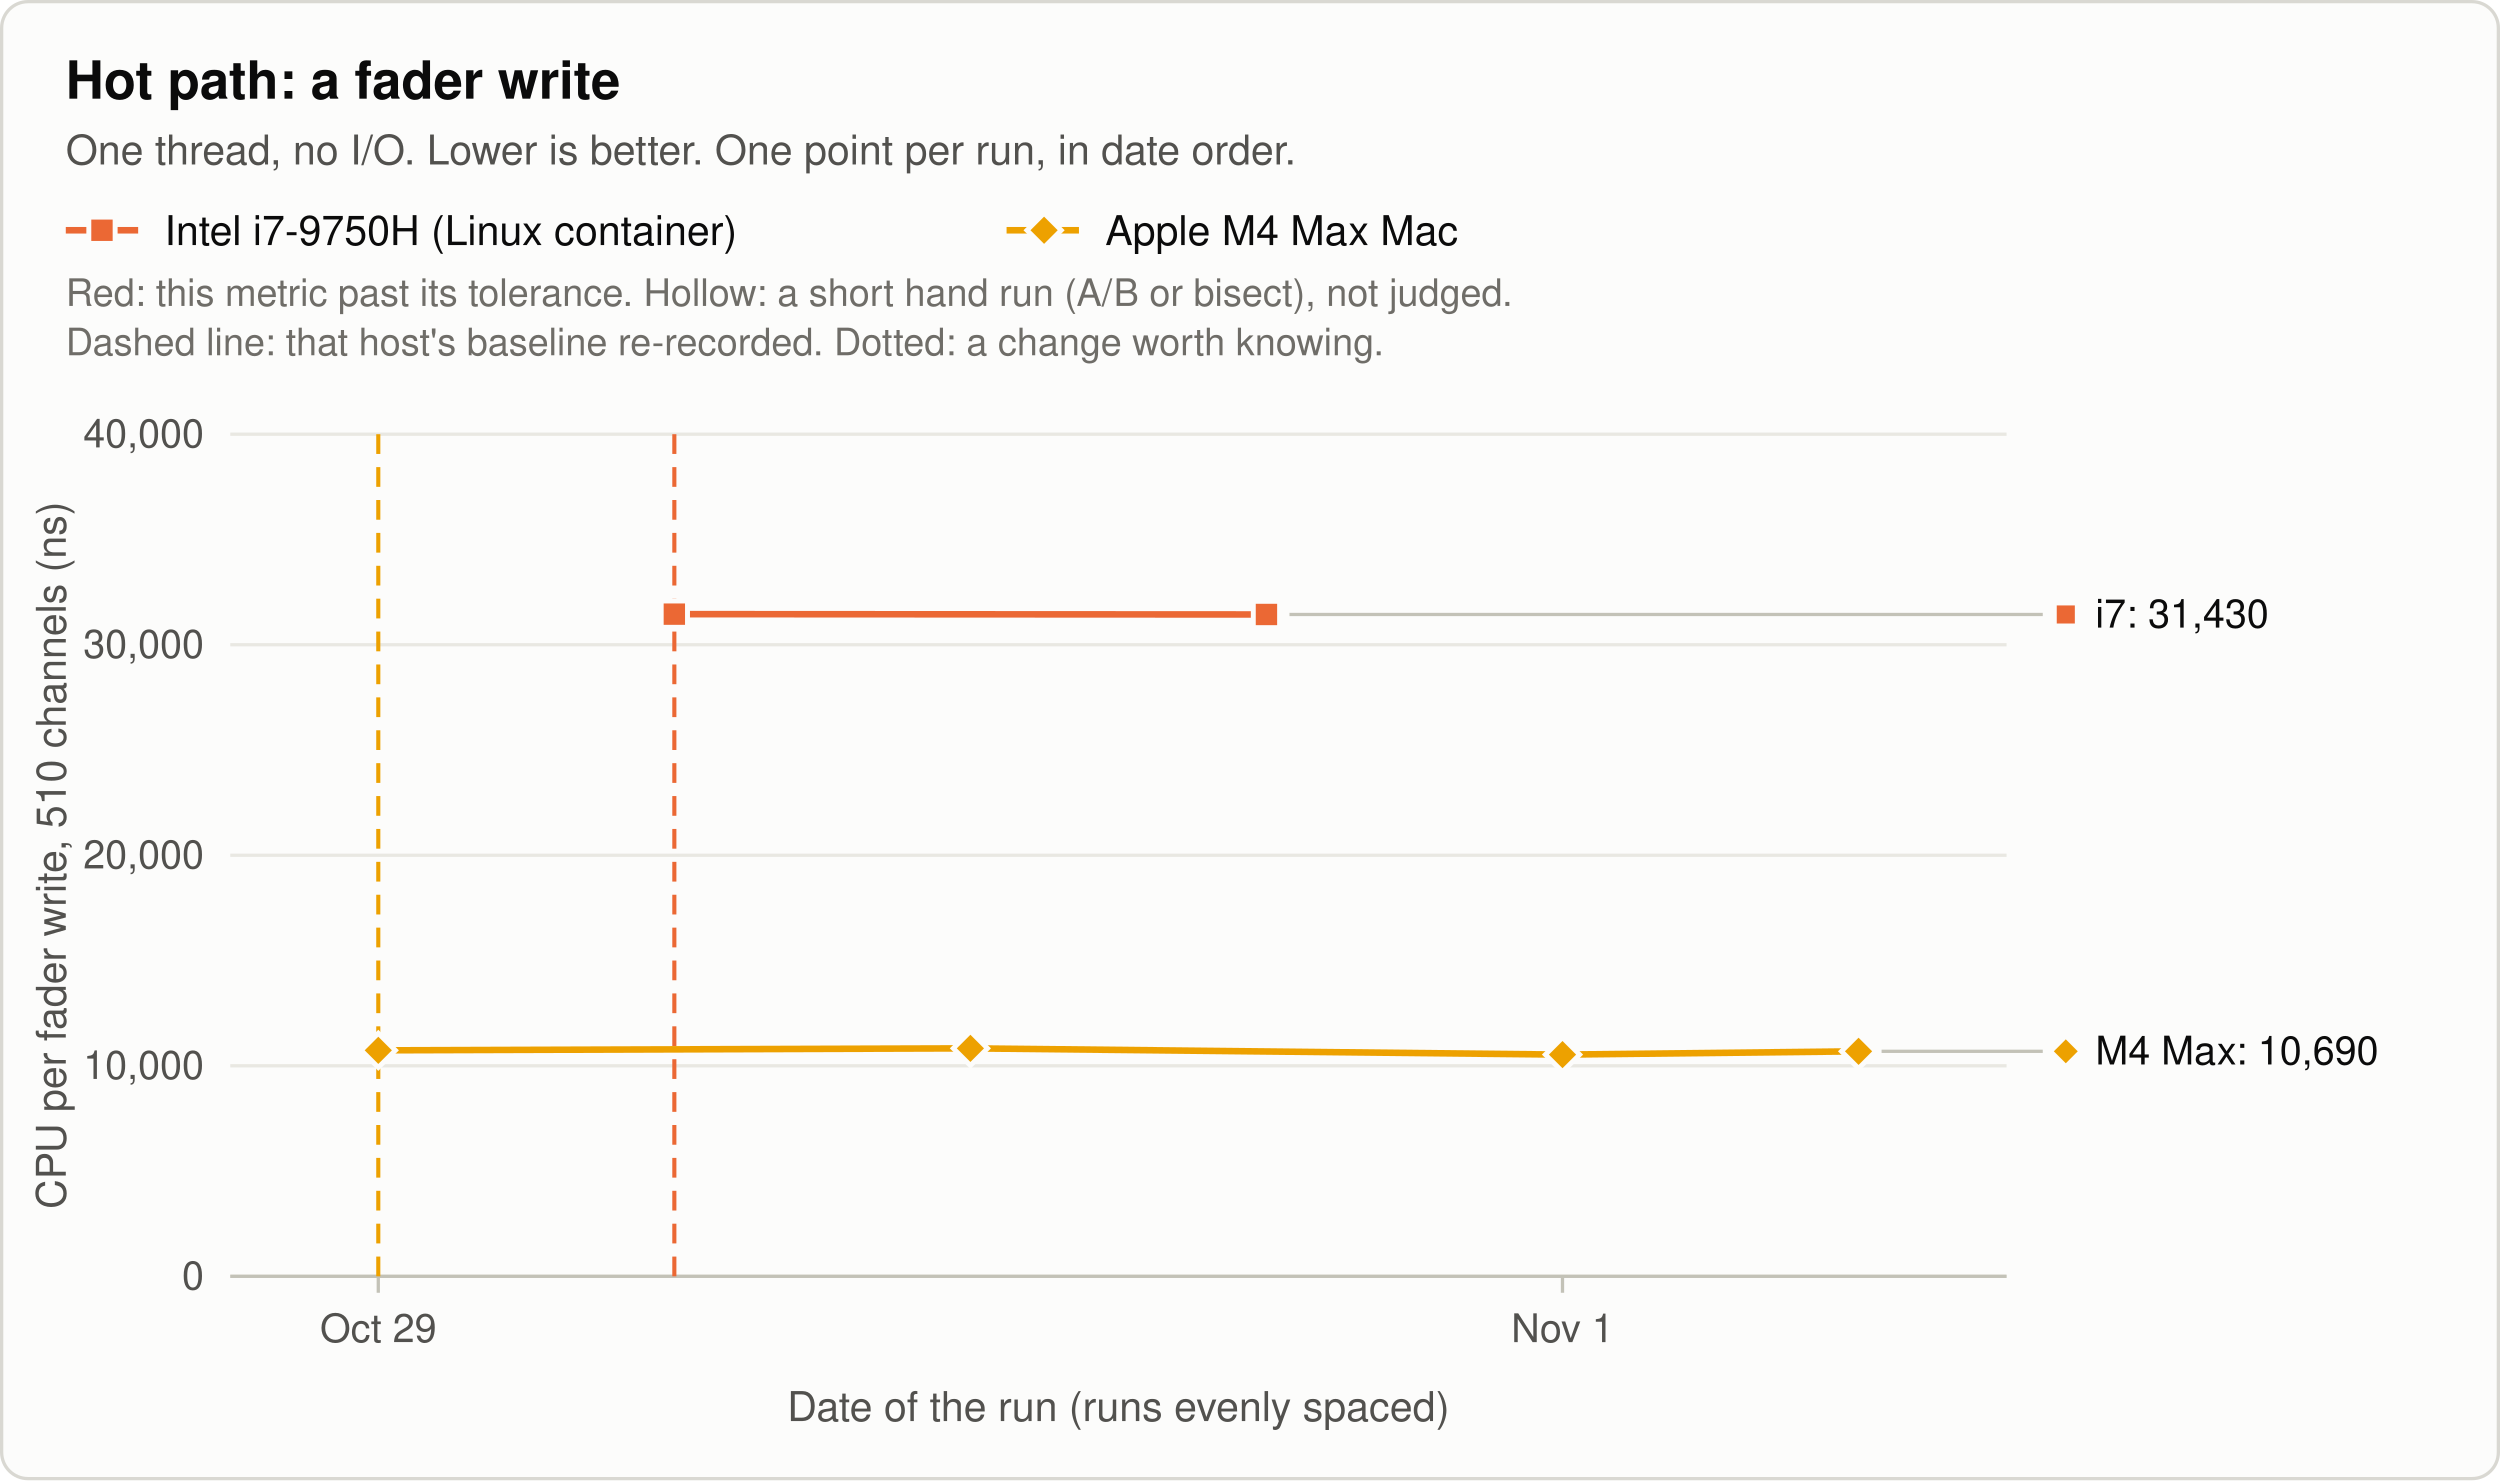
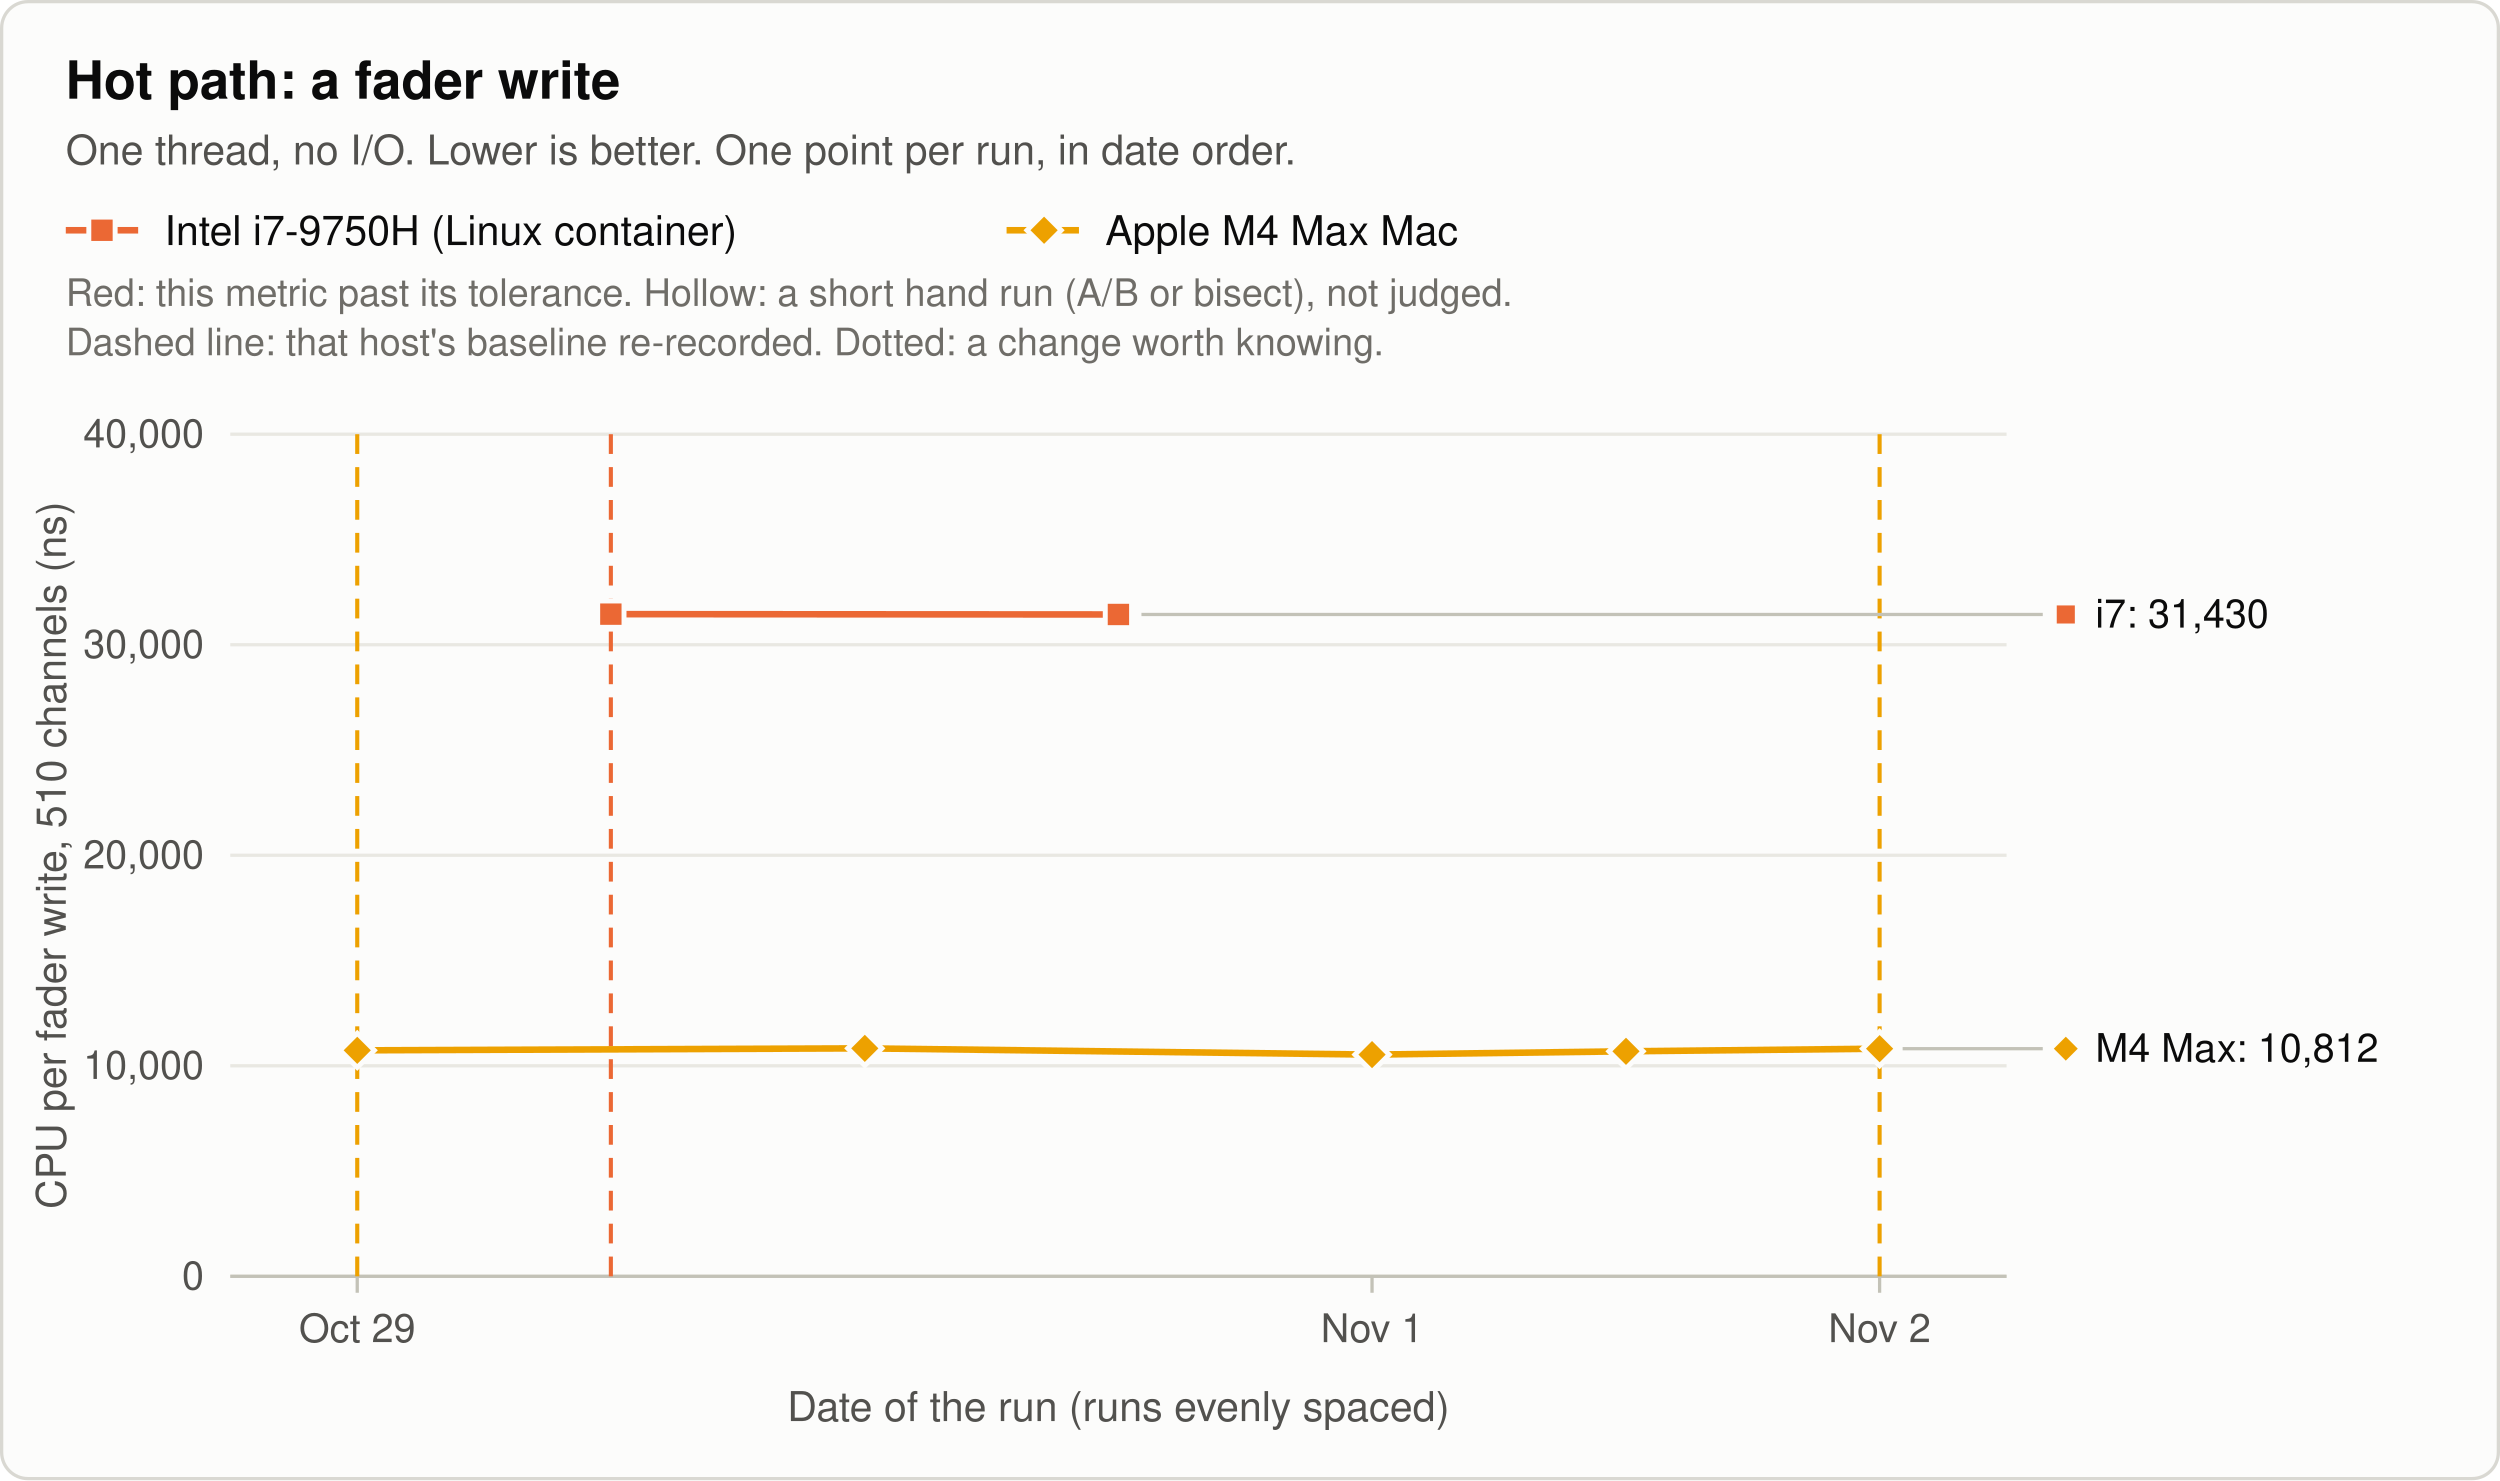
<svg xmlns="http://www.w3.org/2000/svg" width="760" height="450" viewBox="0 0 760 450" font-family="system-ui, -apple-system, 'Segoe UI', Helvetica, Arial, sans-serif" role="img" aria-labelledby="t d">
  <rect x="0.5" y="0.5" width="759" height="449" rx="8" fill="#fcfcfb" stroke="#d9d8d2" />
  <text x="20" y="30" font-size="16" font-weight="600" fill="#0b0b0b">Hot path: a fader write</text>
  <text x="20" y="50" font-size="12.5" fill="#52514e">One thread, no I/O. Lower is better. One point per run, in date order.</text>
  <line x1="20" y1="70" x2="42" y2="70" stroke="#eb6834" stroke-width="2" />
  <rect x="27" y="66" width="8" height="8" fill="#eb6834" stroke="#fcfcfb" stroke-width="1.5" />
  <text x="50" y="74.5" font-size="12.5" fill="#0b0b0b">Intel i7-9750H (Linux container)</text>
  <line x1="306" y1="70" x2="328" y2="70" stroke="#eda100" stroke-width="2" />
  <polygon points="317.4,64.8 322.6,70 317.4,75.2 312.2,70" fill="#eda100" stroke="#fcfcfb" stroke-width="1.5" />
  <text x="336" y="74.5" font-size="12.5" fill="#0b0b0b">Apple M4 Max Mac</text>
  <text x="20" y="93" font-size="11.5" fill="#6f6d68">Red: this metric past its tolerance. Hollow: a short hand run (A/B or bisect), not judged.</text>
  <text x="20" y="108" font-size="11.5" fill="#6f6d68">Dashed line: that host's baseline re-recorded. Dotted: a change worth knowing.</text>
  <line x1="70" y1="388" x2="610" y2="388" stroke="#e9e8e2" stroke-width="1" />
  <text x="62" y="392" font-size="12" fill="#52514e" text-anchor="end">0</text>
  <line x1="70" y1="324" x2="610" y2="324" stroke="#e9e8e2" stroke-width="1" />
  <text x="62" y="328" font-size="12" fill="#52514e" text-anchor="end">10,000</text>
  <line x1="70" y1="260" x2="610" y2="260" stroke="#e9e8e2" stroke-width="1" />
  <text x="62" y="264" font-size="12" fill="#52514e" text-anchor="end">20,000</text>
  <line x1="70" y1="196" x2="610" y2="196" stroke="#e9e8e2" stroke-width="1" />
  <text x="62" y="200" font-size="12" fill="#52514e" text-anchor="end">30,000</text>
  <line x1="70" y1="132" x2="610" y2="132" stroke="#e9e8e2" stroke-width="1" />
  <text x="62" y="136" font-size="12" fill="#52514e" text-anchor="end">40,000</text>
-   <line x1="115" y1="388" x2="115" y2="393" stroke="#c3c2b7" stroke-width="1" />
-   <text x="115" y="408" font-size="12" fill="#52514e" text-anchor="middle">Oct 29</text>
-   <line x1="475" y1="388" x2="475" y2="393" stroke="#c3c2b7" stroke-width="1" />
-   <text x="475" y="408" font-size="12" fill="#52514e" text-anchor="middle">Nov 1</text>
+   <line x1="108.6" y1="388" x2="108.6" y2="393" stroke="#c3c2b7" stroke-width="1" />
+   <text x="108.6" y="408" font-size="12" fill="#52514e" text-anchor="middle">Oct 29</text>
+   <line x1="417.1" y1="388" x2="417.1" y2="393" stroke="#c3c2b7" stroke-width="1" />
+   <text x="417.1" y="408" font-size="12" fill="#52514e" text-anchor="middle">Nov 1</text>
+   <line x1="571.4" y1="388" x2="571.4" y2="393" stroke="#c3c2b7" stroke-width="1" />
+   <text x="571.4" y="408" font-size="12" fill="#52514e" text-anchor="middle">Nov 2</text>
  <line x1="70" y1="388" x2="610" y2="388" stroke="#c3c2b7" stroke-width="1" />
  <text x="340" y="432" font-size="12.5" fill="#52514e" text-anchor="middle">Date of the run (runs evenly spaced)</text>
  <text transform="translate(20 260) rotate(-90)" font-size="12.5" fill="#52514e" text-anchor="middle">CPU per fader write, 510 channels (ns)</text>
-   <line x1="115" y1="388" x2="115" y2="132" stroke="#eda100" stroke-width="1.25" stroke-dasharray="6 4" />
-   <line x1="205" y1="388" x2="205" y2="132" stroke="#eb6834" stroke-width="1.25" stroke-dasharray="6 4" />
-   <path d="M205 186.7 L385 186.8" fill="none" stroke="#eb6834" stroke-width="2" stroke-linejoin="round" />
-   <rect x="201" y="182.7" width="8" height="8" fill="#eb6834" stroke="#fcfcfb" stroke-width="1.5" />
-   <rect x="381" y="182.8" width="8" height="8" fill="#eb6834" stroke="#fcfcfb" stroke-width="1.5" />
-   <path d="M115 319.3 L295 318.7 L475 320.6 L565 319.6" fill="none" stroke="#eda100" stroke-width="2" stroke-linejoin="round" />
-   <polygon points="115,314.1 120.2,319.3 115,324.5 109.8,319.3" fill="#eda100" stroke="#fcfcfb" stroke-width="1.5" />
-   <polygon points="295,313.5 300.2,318.7 295,323.9 289.8,318.7" fill="#eda100" stroke="#fcfcfb" stroke-width="1.5" />
-   <polygon points="475,315.4 480.2,320.6 475,325.8 469.8,320.6" fill="#eda100" stroke="#fcfcfb" stroke-width="1.5" />
-   <polygon points="565,314.4 570.2,319.6 565,324.8 559.8,319.6" fill="#eda100" stroke="#fcfcfb" stroke-width="1.5" />
-   <line x1="392" y1="186.8" x2="621" y2="186.8" stroke="#c3c2b7" stroke-width="1" />
+   <line x1="108.6" y1="388" x2="108.6" y2="132" stroke="#eda100" stroke-width="1.25" stroke-dasharray="6 4" />
+   <line x1="185.7" y1="388" x2="185.7" y2="132" stroke="#eb6834" stroke-width="1.25" stroke-dasharray="6 4" />
+   <line x1="571.4" y1="388" x2="571.4" y2="132" stroke="#eda100" stroke-width="1.25" stroke-dasharray="6 4" />
+   <path d="M185.7 186.7 L340 186.8" fill="none" stroke="#eb6834" stroke-width="2" stroke-linejoin="round" />
+   <rect x="181.7" y="182.7" width="8" height="8" fill="#eb6834" stroke="#fcfcfb" stroke-width="1.5" />
+   <rect x="336" y="182.8" width="8" height="8" fill="#eb6834" stroke="#fcfcfb" stroke-width="1.5" />
+   <path d="M108.6 319.3 L262.9 318.7 L417.1 320.6 L494.3 319.6 L571.4 318.8" fill="none" stroke="#eda100" stroke-width="2" stroke-linejoin="round" />
+   <polygon points="108.6,314.1 113.8,319.3 108.6,324.5 103.4,319.3" fill="#eda100" stroke="#fcfcfb" stroke-width="1.5" />
+   <polygon points="262.9,313.5 268.1,318.7 262.9,323.9 257.7,318.7" fill="#eda100" stroke="#fcfcfb" stroke-width="1.5" />
+   <polygon points="417.1,315.4 422.3,320.6 417.1,325.8 411.9,320.6" fill="#eda100" stroke="#fcfcfb" stroke-width="1.5" />
+   <polygon points="494.3,314.4 499.5,319.6 494.3,324.8 489.1,319.6" fill="#eda100" stroke="#fcfcfb" stroke-width="1.5" />
+   <polygon points="571.4,313.6 576.6,318.8 571.4,324 566.2,318.8" fill="#eda100" stroke="#fcfcfb" stroke-width="1.5" />
+   <line x1="347" y1="186.8" x2="621" y2="186.8" stroke="#c3c2b7" stroke-width="1" />
  <rect x="624.5" y="183.3" width="7" height="7" fill="#eb6834" stroke="#fcfcfb" stroke-width="1.5" />
  <text x="637" y="190.8" font-size="12" fill="#0b0b0b">i7: 31,430</text>
-   <line x1="572" y1="319.6" x2="621" y2="319.6" stroke="#c3c2b7" stroke-width="1" />
-   <polygon points="628,314.9 632.7,319.6 628,324.3 623.3,319.6" fill="#eda100" stroke="#fcfcfb" stroke-width="1.5" />
-   <text x="637" y="323.6" font-size="12" fill="#0b0b0b">M4 Max: 10,690</text>
+   <line x1="578.4" y1="318.8" x2="621" y2="318.8" stroke="#c3c2b7" stroke-width="1" />
+   <polygon points="628,314.1 632.7,318.8 628,323.5 623.3,318.8" fill="#eda100" stroke="#fcfcfb" stroke-width="1.5" />
+   <text x="637" y="322.8" font-size="12" fill="#0b0b0b">M4 Max: 10,812</text>
</svg>
